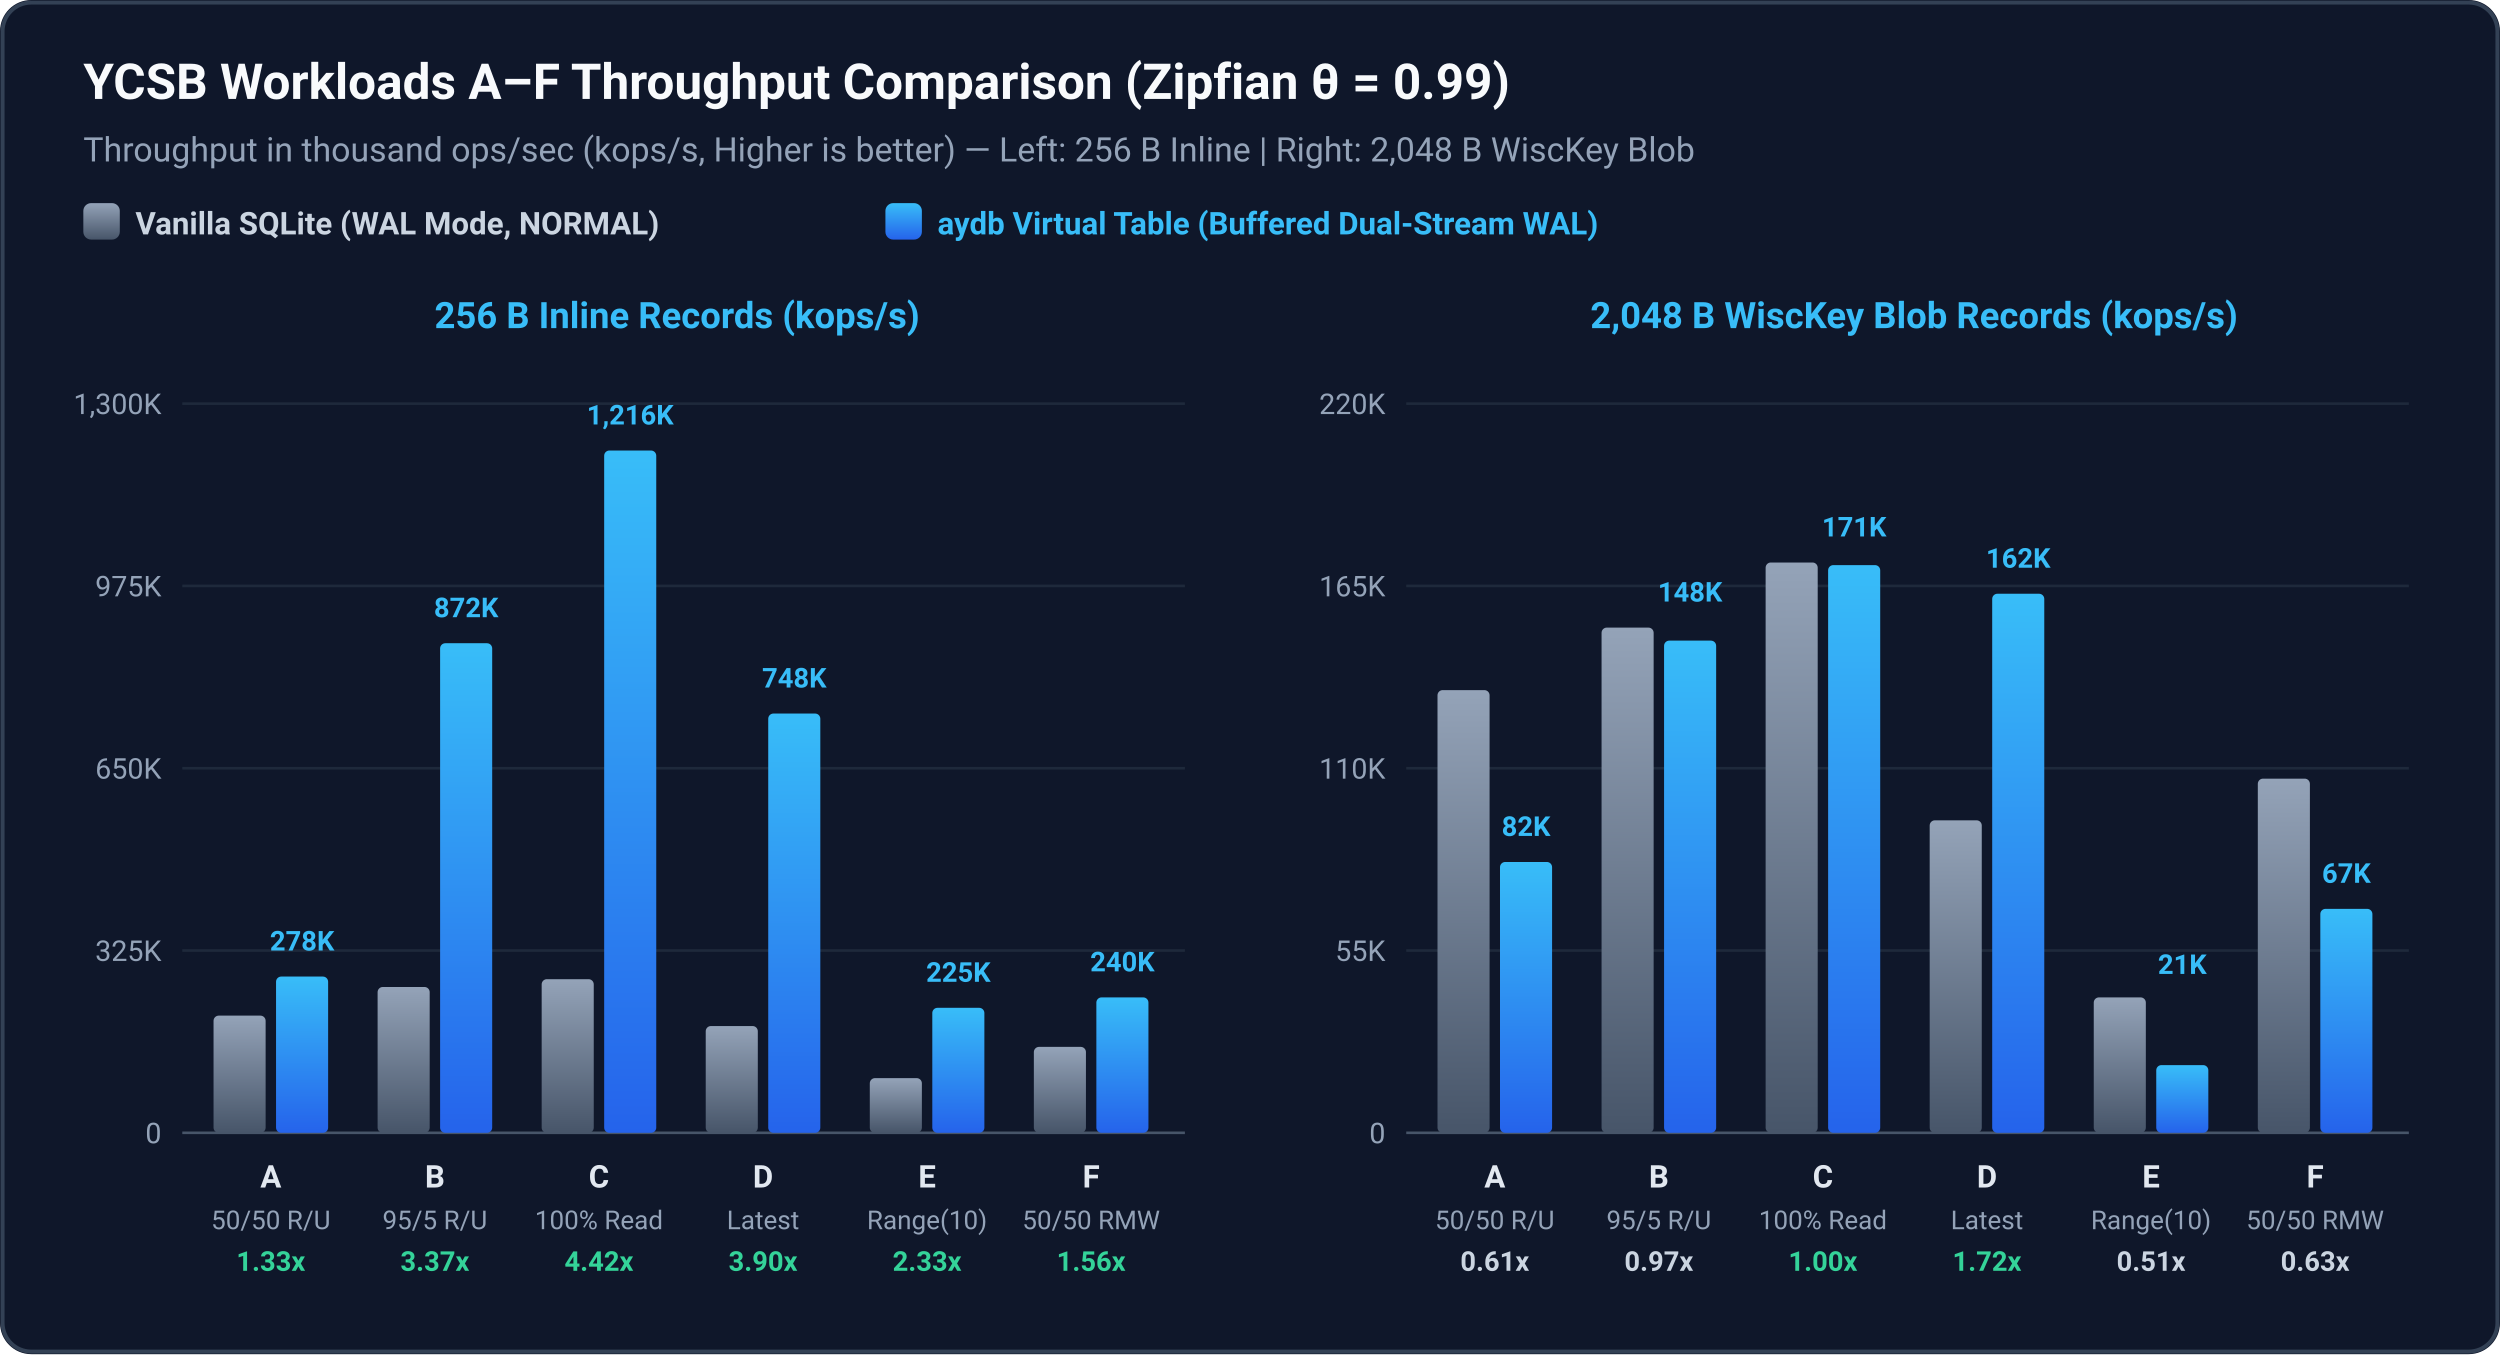
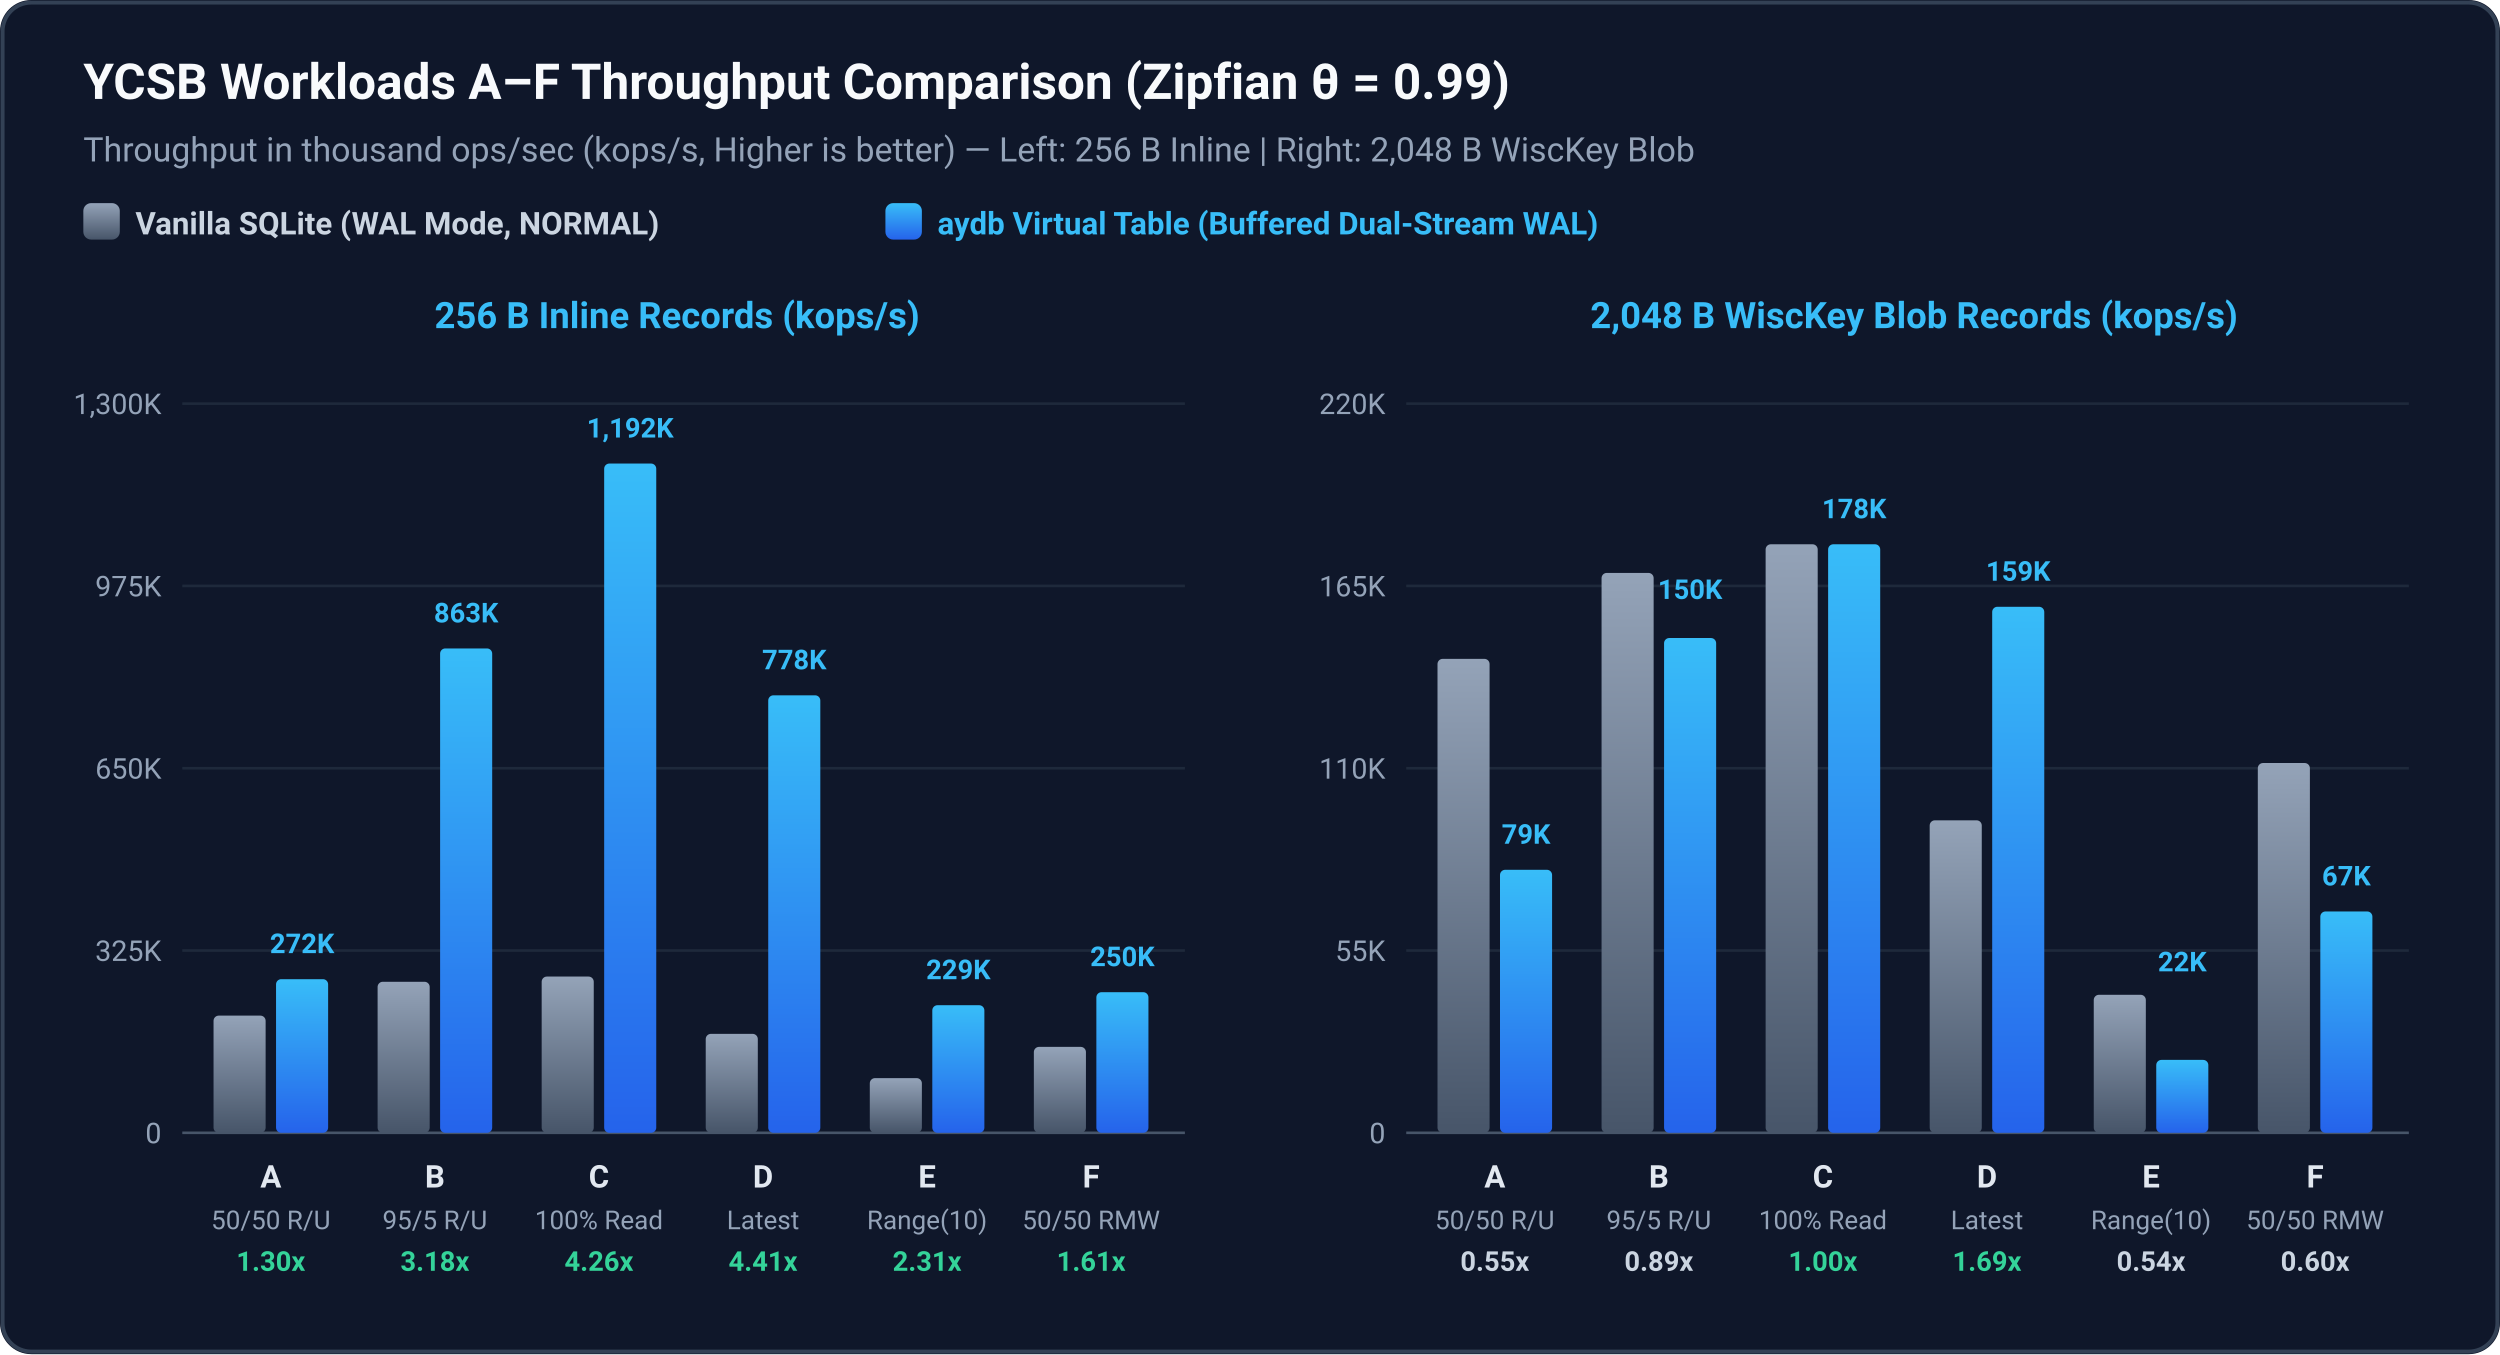
<svg xmlns="http://www.w3.org/2000/svg" viewBox="0 0 960 520" width="100%" height="100%" font-family="Segoe UI, -apple-system, BlinkMacSystemFont, Roboto, Helvetica, Arial, sans-serif">
  <defs>
    <linearGradient id="aydbBar" x1="0%" y1="0%" x2="0%" y2="100%">
      <stop offset="0%" stop-color="#38bdf8" />
      <stop offset="100%" stop-color="#2563eb" />
    </linearGradient>
    <linearGradient id="sqliteBar" x1="0%" y1="0%" x2="0%" y2="100%">
      <stop offset="0%" stop-color="#94a3b8" />
      <stop offset="100%" stop-color="#475569" />
    </linearGradient>
  </defs>
  <rect width="960" height="520" rx="12" fill="#0f172a" />
  <rect x="1" y="1" width="958" height="518" rx="11" fill="none" stroke="#334155" stroke-width="1.5" />
  <text x="32" y="38" fill="#f8fafc" font-size="19" font-weight="700">YCSB Workloads A–F Throughput Comparison (Zipfian θ = 0.99)</text>
  <text x="32" y="62" fill="#94a3b8" font-size="13">Throughput in thousand ops/sec (kops/s, Higher is better) — Left: 256 B Inline | Right: 2,048 B WiscKey Blob</text>
  <rect x="32" y="78" width="14" height="14" rx="3" fill="url(#sqliteBar)" />
  <text x="52" y="90" fill="#cbd5e1" font-size="12" font-weight="600">Vanilla SQLite (WAL Mode, NORMAL)</text>
  <rect x="340" y="78" width="14" height="14" rx="3" fill="url(#aydbBar)" />
  <text x="360" y="90" fill="#38bdf8" font-size="12" font-weight="700">aydb Virtual Table (Buffered Dual-Stream WAL)</text>
  <text x="260" y="126" fill="#38bdf8" font-size="14" font-weight="700" text-anchor="middle">256 B Inline Records (kops/s)</text>
  <g stroke="#1e293b" stroke-width="1">
    <line x1="70" y1="435" x2="455" y2="435" stroke="#475569" />
    <line x1="70" y1="365" x2="455" y2="365" />
    <line x1="70" y1="295" x2="455" y2="295" />
    <line x1="70" y1="225" x2="455" y2="225" />
    <line x1="70" y1="155" x2="455" y2="155" />
  </g>
  <g fill="#94a3b8" font-size="11" text-anchor="end">
    <text x="62" y="439">0</text>
    <text x="62" y="369">325K</text>
    <text x="62" y="299">650K</text>
    <text x="62" y="229">975K</text>
    <text x="62" y="159">1,300K</text>
  </g>
  <rect x="82" y="390" width="20" height="45" rx="2" fill="url(#sqliteBar)" />
-   <rect x="106" y="375" width="20" height="60" rx="2" fill="url(#aydbBar)" />
-   <text x="116" y="365" fill="#38bdf8" font-size="10.5" font-weight="700" text-anchor="middle">278K</text>
+   <rect x="106" y="376" width="20" height="59" rx="2" fill="url(#aydbBar)" />
+   <text x="116" y="366" fill="#38bdf8" font-size="10.5" font-weight="700" text-anchor="middle">272K</text>
  <text x="104" y="456" fill="#e2e8f0" font-size="12" font-weight="700" text-anchor="middle">A</text>
  <text x="104" y="472" fill="#94a3b8" font-size="10" text-anchor="middle">50/50 R/U</text>
-   <text x="104" y="488" fill="#34d399" font-size="10.5" font-weight="700" text-anchor="middle">1.33x</text>
-   <rect x="145" y="379" width="20" height="56" rx="2" fill="url(#sqliteBar)" />
-   <rect x="169" y="247" width="20" height="188" rx="2" fill="url(#aydbBar)" />
-   <text x="179" y="237" fill="#38bdf8" font-size="10.5" font-weight="700" text-anchor="middle">872K</text>
+   <text x="104" y="488" fill="#34d399" font-size="10.5" font-weight="700" text-anchor="middle">1.30x</text>
+   <rect x="145" y="377" width="20" height="58" rx="2" fill="url(#sqliteBar)" />
+   <rect x="169" y="249" width="20" height="186" rx="2" fill="url(#aydbBar)" />
+   <text x="179" y="239" fill="#38bdf8" font-size="10.5" font-weight="700" text-anchor="middle">863K</text>
  <text x="167" y="456" fill="#e2e8f0" font-size="12" font-weight="700" text-anchor="middle">B</text>
  <text x="167" y="472" fill="#94a3b8" font-size="10" text-anchor="middle">95/5 R/U</text>
-   <text x="167" y="488" fill="#34d399" font-size="10.5" font-weight="700" text-anchor="middle">3.37x</text>
-   <rect x="208" y="376" width="20" height="59" rx="2" fill="url(#sqliteBar)" />
-   <rect x="232" y="173" width="20" height="262" rx="2" fill="url(#aydbBar)" />
-   <text x="242" y="163" fill="#38bdf8" font-size="10.5" font-weight="700" text-anchor="middle">1,216K</text>
+   <text x="167" y="488" fill="#34d399" font-size="10.5" font-weight="700" text-anchor="middle">3.18x</text>
+   <rect x="208" y="375" width="20" height="60" rx="2" fill="url(#sqliteBar)" />
+   <rect x="232" y="178" width="20" height="257" rx="2" fill="url(#aydbBar)" />
+   <text x="242" y="168" fill="#38bdf8" font-size="10.5" font-weight="700" text-anchor="middle">1,192K</text>
  <text x="230" y="456" fill="#e2e8f0" font-size="12" font-weight="700" text-anchor="middle">C</text>
  <text x="230" y="472" fill="#94a3b8" font-size="10" text-anchor="middle">100% Read</text>
-   <text x="230" y="488" fill="#34d399" font-size="10.5" font-weight="700" text-anchor="middle">4.42x</text>
-   <rect x="271" y="394" width="20" height="41" rx="2" fill="url(#sqliteBar)" />
-   <rect x="295" y="274" width="20" height="161" rx="2" fill="url(#aydbBar)" />
-   <text x="305" y="264" fill="#38bdf8" font-size="10.5" font-weight="700" text-anchor="middle">748K</text>
+   <text x="230" y="488" fill="#34d399" font-size="10.5" font-weight="700" text-anchor="middle">4.26x</text>
+   <rect x="271" y="397" width="20" height="38" rx="2" fill="url(#sqliteBar)" />
+   <rect x="295" y="267" width="20" height="168" rx="2" fill="url(#aydbBar)" />
+   <text x="305" y="257" fill="#38bdf8" font-size="10.5" font-weight="700" text-anchor="middle">778K</text>
  <text x="293" y="456" fill="#e2e8f0" font-size="12" font-weight="700" text-anchor="middle">D</text>
  <text x="293" y="472" fill="#94a3b8" font-size="10" text-anchor="middle">Latest</text>
-   <text x="293" y="488" fill="#34d399" font-size="10.5" font-weight="700" text-anchor="middle">3.90x</text>
+   <text x="293" y="488" fill="#34d399" font-size="10.5" font-weight="700" text-anchor="middle">4.41x</text>
  <rect x="334" y="414" width="20" height="21" rx="2" fill="url(#sqliteBar)" />
-   <rect x="358" y="387" width="20" height="48" rx="2" fill="url(#aydbBar)" />
-   <text x="368" y="377" fill="#38bdf8" font-size="10.5" font-weight="700" text-anchor="middle">225K</text>
+   <rect x="358" y="386" width="20" height="49" rx="2" fill="url(#aydbBar)" />
+   <text x="368" y="376" fill="#38bdf8" font-size="10.5" font-weight="700" text-anchor="middle">229K</text>
  <text x="356" y="456" fill="#e2e8f0" font-size="12" font-weight="700" text-anchor="middle">E</text>
  <text x="356" y="472" fill="#94a3b8" font-size="10" text-anchor="middle">Range(10)</text>
-   <text x="356" y="488" fill="#34d399" font-size="10.5" font-weight="700" text-anchor="middle">2.33x</text>
+   <text x="356" y="488" fill="#34d399" font-size="10.5" font-weight="700" text-anchor="middle">2.31x</text>
  <rect x="397" y="402" width="20" height="33" rx="2" fill="url(#sqliteBar)" />
-   <rect x="421" y="383" width="20" height="52" rx="2" fill="url(#aydbBar)" />
-   <text x="431" y="373" fill="#38bdf8" font-size="10.5" font-weight="700" text-anchor="middle">240K</text>
+   <rect x="421" y="381" width="20" height="54" rx="2" fill="url(#aydbBar)" />
+   <text x="431" y="371" fill="#38bdf8" font-size="10.5" font-weight="700" text-anchor="middle">250K</text>
  <text x="419" y="456" fill="#e2e8f0" font-size="12" font-weight="700" text-anchor="middle">F</text>
  <text x="419" y="472" fill="#94a3b8" font-size="10" text-anchor="middle">50/50 RMW</text>
-   <text x="419" y="488" fill="#34d399" font-size="10.5" font-weight="700" text-anchor="middle">1.56x</text>
+   <text x="419" y="488" fill="#34d399" font-size="10.5" font-weight="700" text-anchor="middle">1.61x</text>
  <text x="735" y="126" fill="#38bdf8" font-size="14" font-weight="700" text-anchor="middle">2,048 B WiscKey Blob Records (kops/s)</text>
  <g stroke="#1e293b" stroke-width="1">
    <line x1="540" y1="435" x2="925" y2="435" stroke="#475569" />
    <line x1="540" y1="365" x2="925" y2="365" />
    <line x1="540" y1="295" x2="925" y2="295" />
    <line x1="540" y1="225" x2="925" y2="225" />
    <line x1="540" y1="155" x2="925" y2="155" />
  </g>
  <g fill="#94a3b8" font-size="11" text-anchor="end">
    <text x="532" y="439">0</text>
    <text x="532" y="369">55K</text>
    <text x="532" y="299">110K</text>
    <text x="532" y="229">165K</text>
    <text x="532" y="159">220K</text>
  </g>
-   <rect x="552" y="265" width="20" height="170" rx="2" fill="url(#sqliteBar)" />
-   <rect x="576" y="331" width="20" height="104" rx="2" fill="url(#aydbBar)" />
-   <text x="586" y="321" fill="#38bdf8" font-size="10.5" font-weight="700" text-anchor="middle">82K</text>
+   <rect x="552" y="253" width="20" height="182" rx="2" fill="url(#sqliteBar)" />
+   <rect x="576" y="334" width="20" height="101" rx="2" fill="url(#aydbBar)" />
+   <text x="586" y="324" fill="#38bdf8" font-size="10.5" font-weight="700" text-anchor="middle">79K</text>
  <text x="574" y="456" fill="#e2e8f0" font-size="12" font-weight="700" text-anchor="middle">A</text>
  <text x="574" y="472" fill="#94a3b8" font-size="10" text-anchor="middle">50/50 R/U</text>
-   <text x="574" y="488" fill="#cbd5e1" font-size="10.5" font-weight="600" text-anchor="middle">0.61x</text>
-   <rect x="615" y="241" width="20" height="194" rx="2" fill="url(#sqliteBar)" />
-   <rect x="639" y="246" width="20" height="189" rx="2" fill="url(#aydbBar)" />
-   <text x="649" y="231" fill="#38bdf8" font-size="10.5" font-weight="700" text-anchor="middle">148K</text>
+   <text x="574" y="488" fill="#cbd5e1" font-size="10.5" font-weight="600" text-anchor="middle">0.55x</text>
+   <rect x="615" y="220" width="20" height="215" rx="2" fill="url(#sqliteBar)" />
+   <rect x="639" y="245" width="20" height="190" rx="2" fill="url(#aydbBar)" />
+   <text x="649" y="230" fill="#38bdf8" font-size="10.5" font-weight="700" text-anchor="middle">150K</text>
  <text x="637" y="456" fill="#e2e8f0" font-size="12" font-weight="700" text-anchor="middle">B</text>
  <text x="637" y="472" fill="#94a3b8" font-size="10" text-anchor="middle">95/5 R/U</text>
-   <text x="637" y="488" fill="#cbd5e1" font-size="10.5" font-weight="600" text-anchor="middle">0.97x</text>
-   <rect x="678" y="216" width="20" height="219" rx="2" fill="url(#sqliteBar)" />
-   <rect x="702" y="217" width="20" height="218" rx="2" fill="url(#aydbBar)" />
-   <text x="712" y="206" fill="#38bdf8" font-size="10.5" font-weight="700" text-anchor="middle">171K</text>
+   <text x="637" y="488" fill="#cbd5e1" font-size="10.5" font-weight="600" text-anchor="middle">0.89x</text>
+   <rect x="678" y="209" width="20" height="226" rx="2" fill="url(#sqliteBar)" />
+   <rect x="702" y="209" width="20" height="226" rx="2" fill="url(#aydbBar)" />
+   <text x="712" y="199" fill="#38bdf8" font-size="10.5" font-weight="700" text-anchor="middle">178K</text>
  <text x="700" y="456" fill="#e2e8f0" font-size="12" font-weight="700" text-anchor="middle">C</text>
  <text x="700" y="472" fill="#94a3b8" font-size="10" text-anchor="middle">100% Read</text>
  <text x="700" y="488" fill="#34d399" font-size="10.5" font-weight="700" text-anchor="middle">1.00x</text>
  <rect x="741" y="315" width="20" height="120" rx="2" fill="url(#sqliteBar)" />
-   <rect x="765" y="228" width="20" height="207" rx="2" fill="url(#aydbBar)" />
-   <text x="775" y="218" fill="#38bdf8" font-size="10.5" font-weight="700" text-anchor="middle">162K</text>
+   <rect x="765" y="233" width="20" height="202" rx="2" fill="url(#aydbBar)" />
+   <text x="775" y="223" fill="#38bdf8" font-size="10.5" font-weight="700" text-anchor="middle">159K</text>
  <text x="763" y="456" fill="#e2e8f0" font-size="12" font-weight="700" text-anchor="middle">D</text>
  <text x="763" y="472" fill="#94a3b8" font-size="10" text-anchor="middle">Latest</text>
-   <text x="763" y="488" fill="#34d399" font-size="10.5" font-weight="700" text-anchor="middle">1.72x</text>
-   <rect x="804" y="383" width="20" height="52" rx="2" fill="url(#sqliteBar)" />
-   <rect x="828" y="409" width="20" height="26" rx="2" fill="url(#aydbBar)" />
-   <text x="838" y="374" fill="#38bdf8" font-size="10.5" font-weight="700" text-anchor="middle">21K</text>
+   <text x="763" y="488" fill="#34d399" font-size="10.5" font-weight="700" text-anchor="middle">1.69x</text>
+   <rect x="804" y="382" width="20" height="53" rx="2" fill="url(#sqliteBar)" />
+   <rect x="828" y="407" width="20" height="28" rx="2" fill="url(#aydbBar)" />
+   <text x="838" y="373" fill="#38bdf8" font-size="10.5" font-weight="700" text-anchor="middle">22K</text>
  <text x="826" y="456" fill="#e2e8f0" font-size="12" font-weight="700" text-anchor="middle">E</text>
  <text x="826" y="472" fill="#94a3b8" font-size="10" text-anchor="middle">Range(10)</text>
-   <text x="826" y="488" fill="#cbd5e1" font-size="10.5" font-weight="600" text-anchor="middle">0.51x</text>
-   <rect x="867" y="299" width="20" height="136" rx="2" fill="url(#sqliteBar)" />
-   <rect x="891" y="349" width="20" height="86" rx="2" fill="url(#aydbBar)" />
-   <text x="901" y="339" fill="#38bdf8" font-size="10.5" font-weight="700" text-anchor="middle">67K</text>
+   <text x="826" y="488" fill="#cbd5e1" font-size="10.5" font-weight="600" text-anchor="middle">0.54x</text>
+   <rect x="867" y="293" width="20" height="142" rx="2" fill="url(#sqliteBar)" />
+   <rect x="891" y="350" width="20" height="85" rx="2" fill="url(#aydbBar)" />
+   <text x="901" y="340" fill="#38bdf8" font-size="10.5" font-weight="700" text-anchor="middle">67K</text>
  <text x="889" y="456" fill="#e2e8f0" font-size="12" font-weight="700" text-anchor="middle">F</text>
  <text x="889" y="472" fill="#94a3b8" font-size="10" text-anchor="middle">50/50 RMW</text>
-   <text x="889" y="488" fill="#cbd5e1" font-size="10.5" font-weight="600" text-anchor="middle">0.63x</text>
+   <text x="889" y="488" fill="#cbd5e1" font-size="10.5" font-weight="600" text-anchor="middle">0.60x</text>
</svg>
